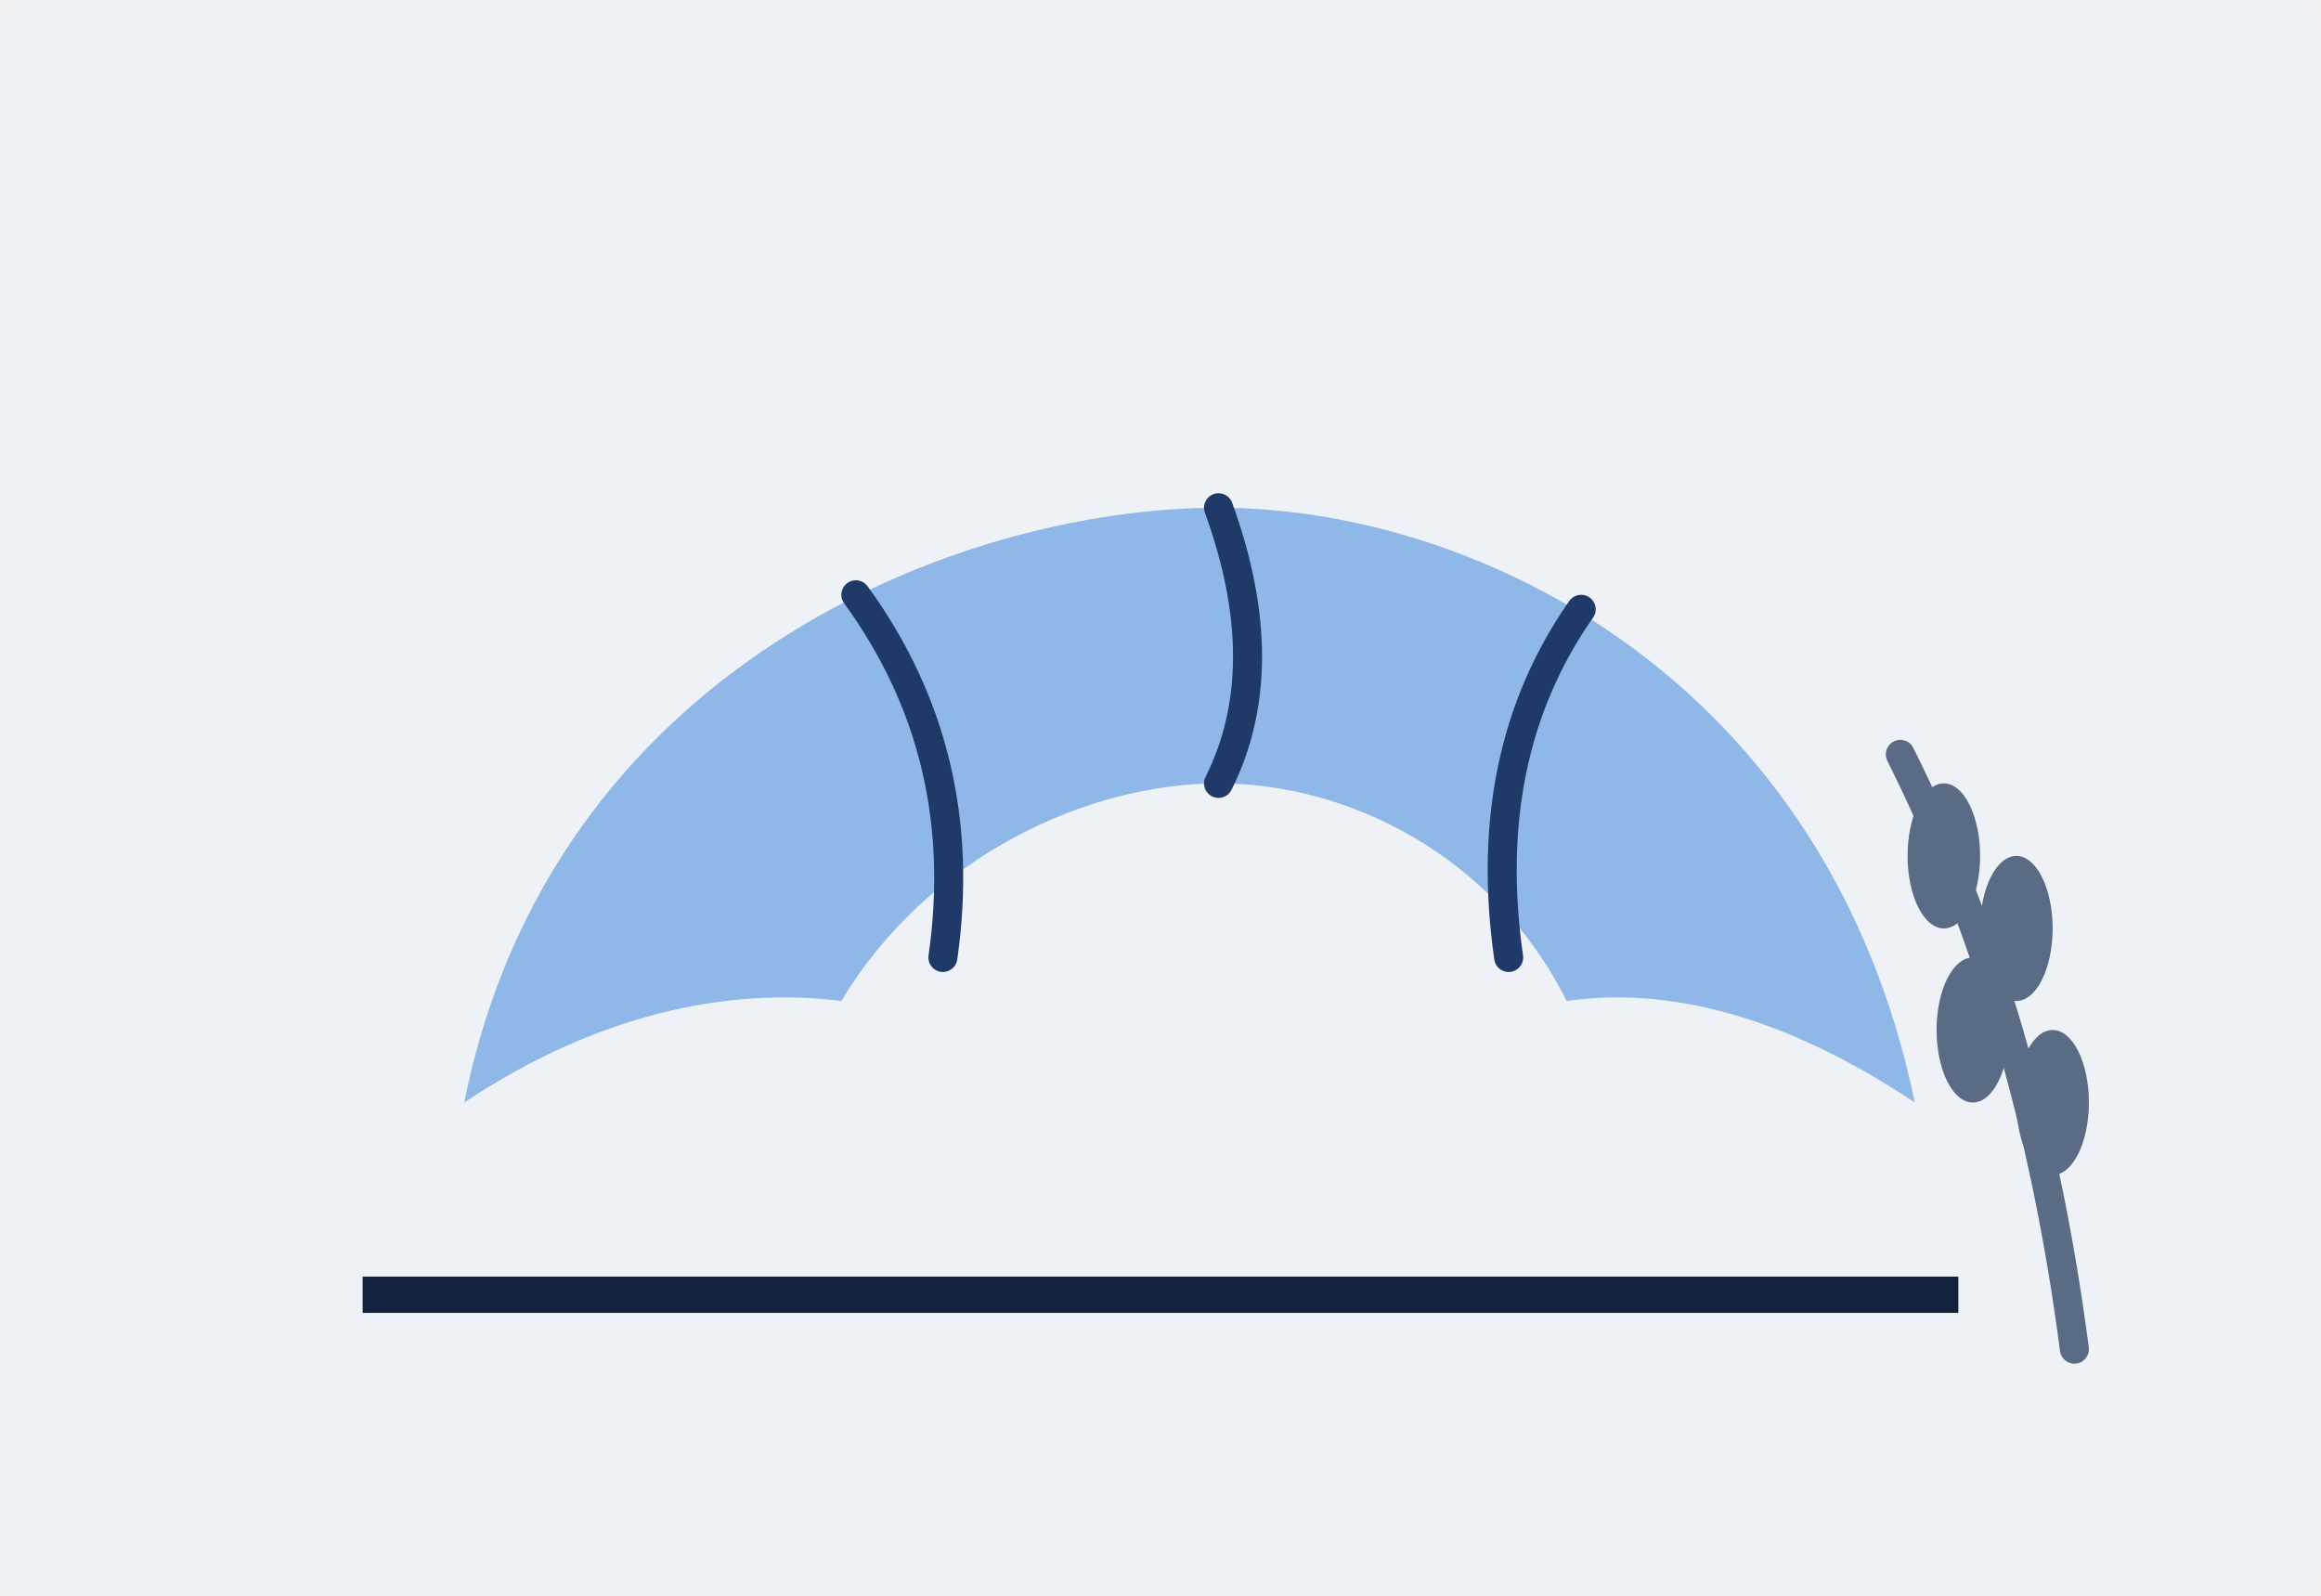
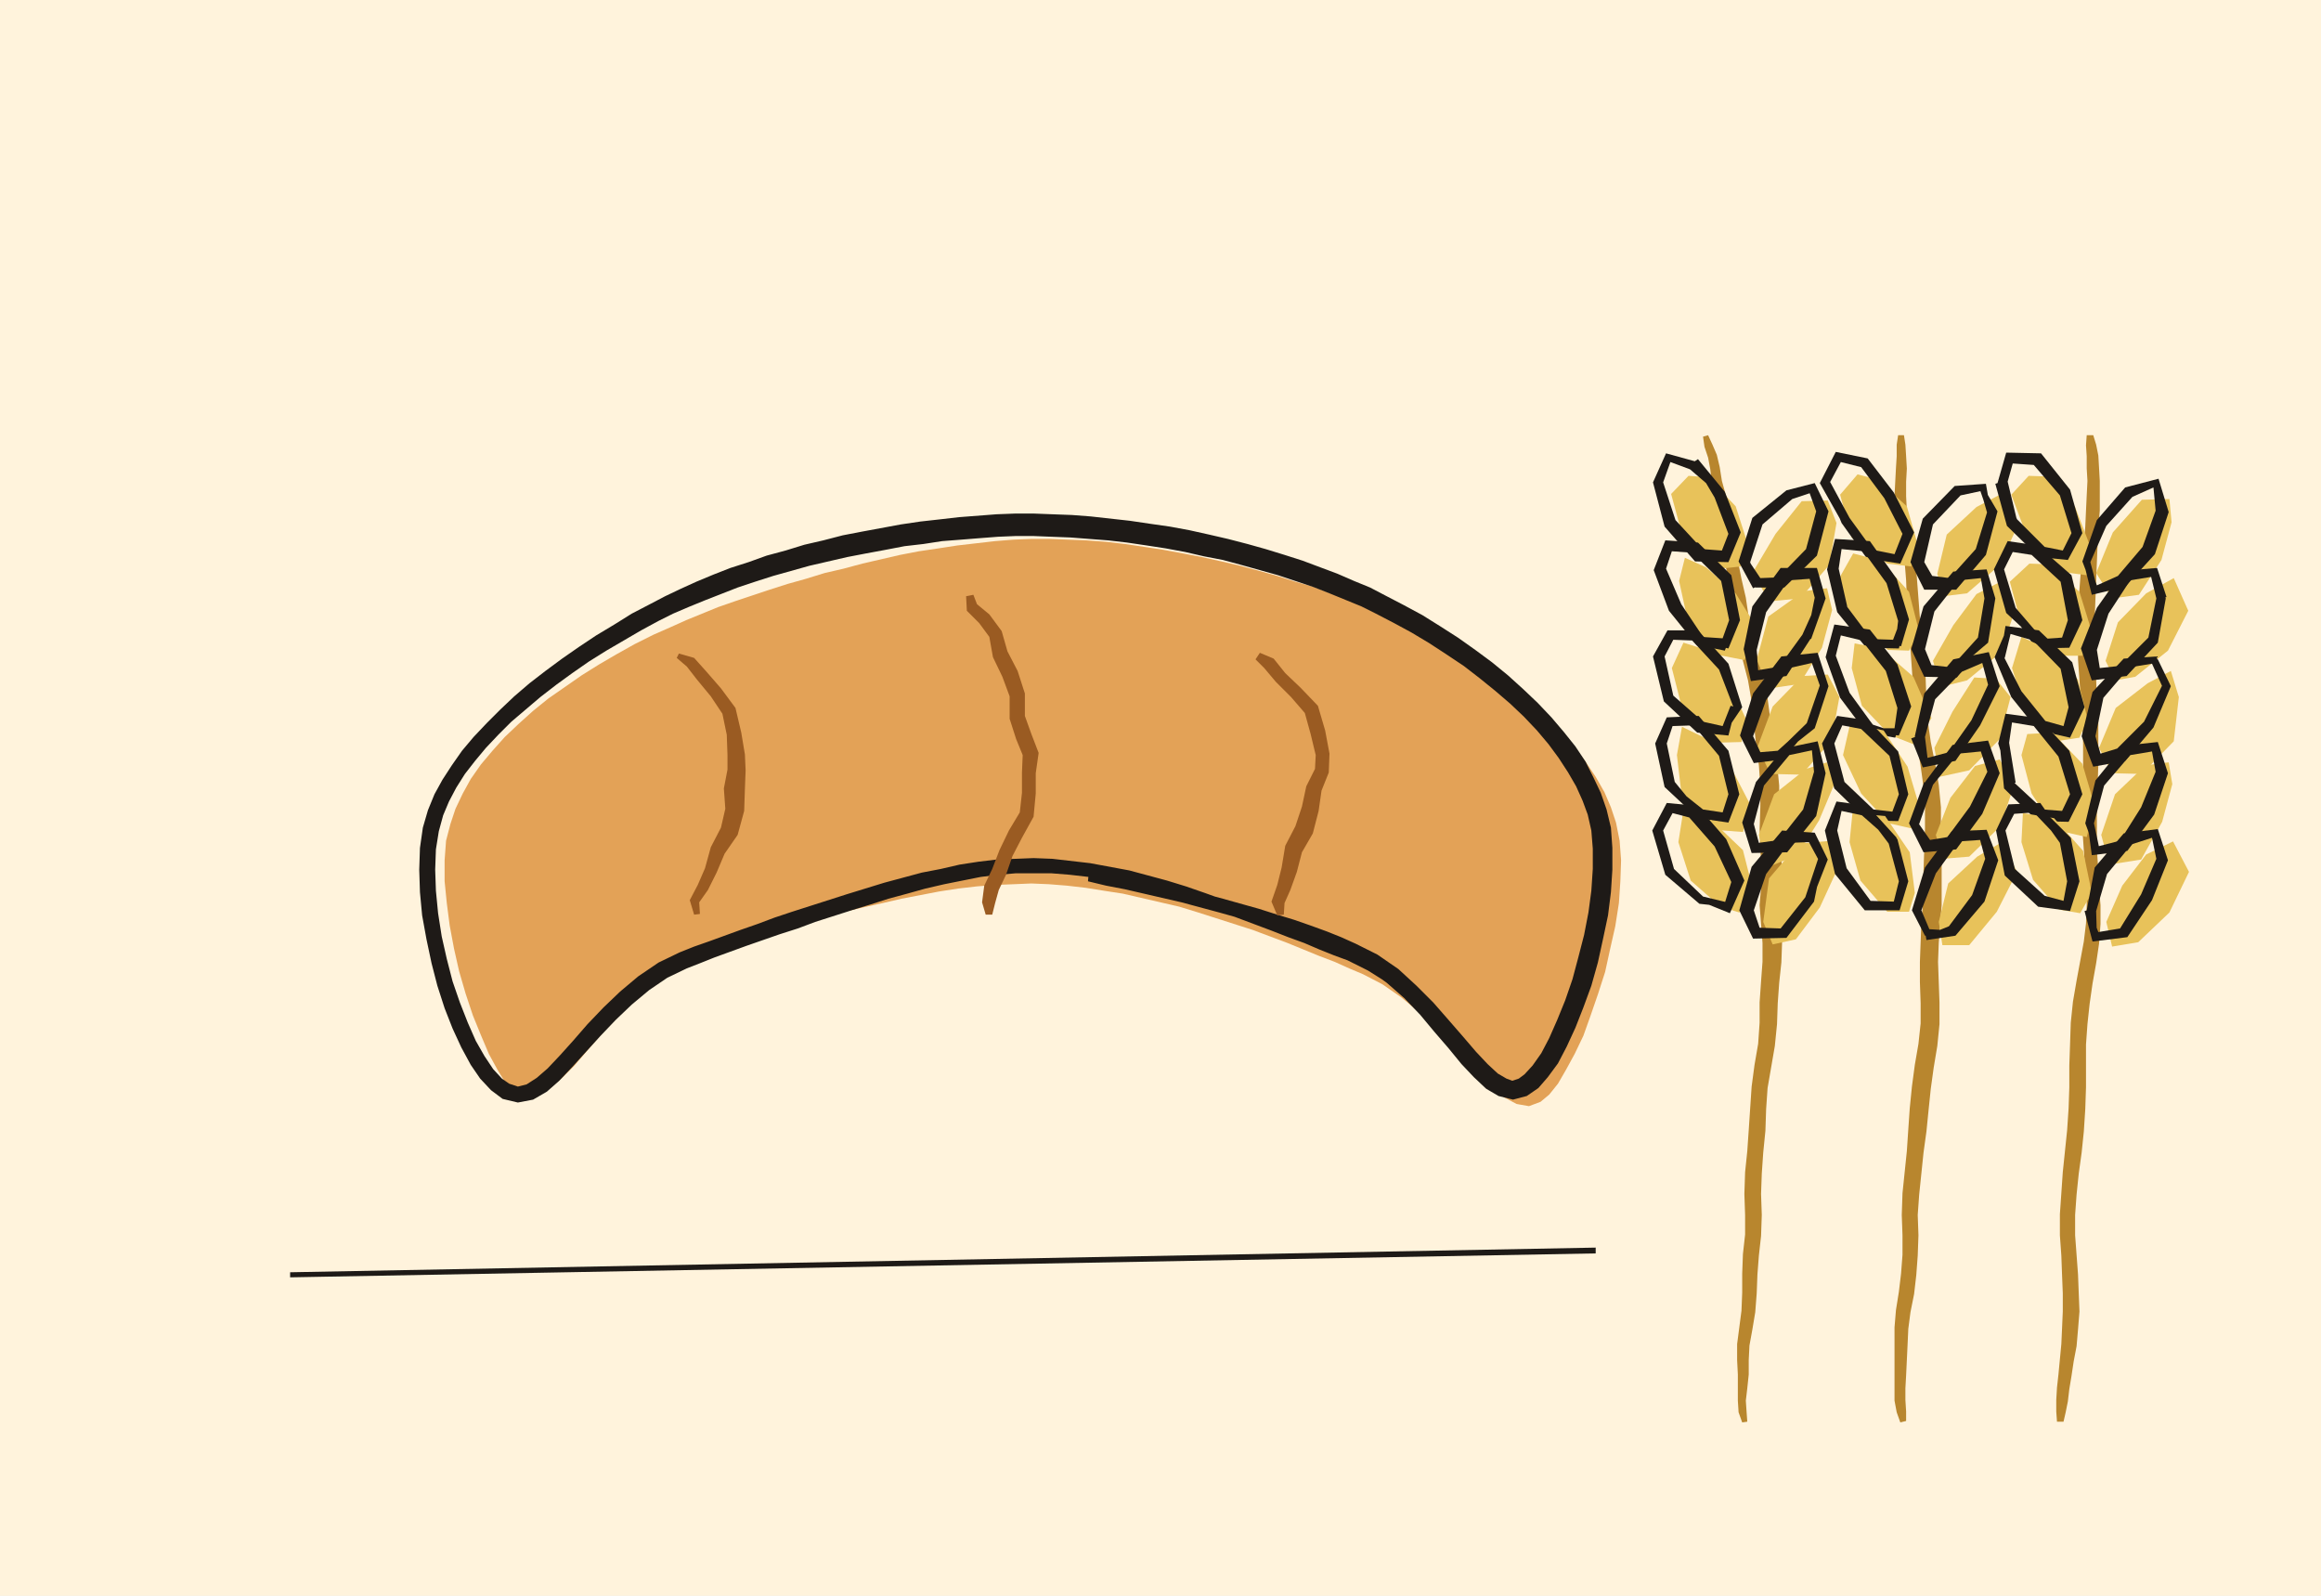
<svg xmlns="http://www.w3.org/2000/svg" width="320" height="220" viewBox="0 0 320 220" fill="none">
-   <g id="Picture">
-     <g id="Picture=Croissant &amp; wheat">
-       <g clip-path="url(#clip0_3_4)">
-         <path d="M0 4C0 1.791 1.791 0 4 0H316C318.209 0 320 1.791 320 4V216C320 218.209 318.209 220 316 220H4C1.791 220 0 218.209 0 216V4Z" fill="#EEF2F7" />
-         <g id="Illustration">
-           <path id="Vector" d="M64 152C76 92 132 70 168 70C204 70 252 94 264 152C246 140 230 136 216 138C206 118 186 108 168 108C150 108 128 118 116 138C100 136 82 140 64 152Z" fill="#8FB8E8" />
-           <path id="Vector_2" d="M118 82C128.667 96.667 132.667 113.333 130 132M168 70C173.333 84.667 173.333 97.333 168 108M218 84C208.667 97.333 205.333 113.333 208 132" stroke="#1F3A68" stroke-width="4" stroke-linecap="round" />
-           <path id="Vector_3" d="M270 176H50V181H270V176Z" fill="#13233F" />
-           <path id="Vector_4" d="M286 186C282 155.333 274 128 262 104" stroke="#5A6B85" stroke-width="4" stroke-linecap="round" />
-           <path id="Vector_5" d="M268 128C270.761 128 273 123.523 273 118C273 112.477 270.761 108 268 108C265.239 108 263 112.477 263 118C263 123.523 265.239 128 268 128Z" fill="#5A6B85" />
-           <path id="Vector_6" d="M278 138C280.761 138 283 133.523 283 128C283 122.477 280.761 118 278 118C275.239 118 273 122.477 273 128C273 133.523 275.239 138 278 138Z" fill="#5A6B85" />
-           <path id="Vector_7" d="M272 152C274.761 152 277 147.523 277 142C277 136.477 274.761 132 272 132C269.239 132 267 136.477 267 142C267 147.523 269.239 152 272 152Z" fill="#5A6B85" />
-           <path id="Vector_8" d="M283 162C285.761 162 288 157.523 288 152C288 146.477 285.761 142 283 142C280.239 142 278 146.477 278 152C278 157.523 280.239 162 283 162Z" fill="#5A6B85" />
-         </g>
-       </g>
-     </g>
+   <clipPath id="pc">
+     <rect width="320" height="220" />
+   </clipPath>
+   <g clip-path="url(#pc)">
+     <rect width="320" height="220" fill="#FFF3DC" />
+     <path d="M72.1 151.8 L70.9 150.8 L69.7 149.3 L68.6 147.5 L67.4 145.3 L66.3 142.7 L65.2 140.0 L64.2 137.0 L63.3 133.9 L62.6 130.8 L62.0 127.6 L61.6 124.5 L61.3 121.5 L61.3 118.6 L61.5 115.9 L62.1 113.6 L62.8 111.5 L63.8 109.4 L64.9 107.4 L66.3 105.4 L67.9 103.5 L69.6 101.6 L71.5 99.8 L73.5 98.0 L75.6 96.3 L77.9 94.7 L80.2 93.1 L82.6 91.6 L85.0 90.2 L87.5 88.8 L90.1 87.5 L92.6 86.4 L94.6 85.5 L96.8 84.6 L99.0 83.7 L101.3 82.9 L103.7 82.1 L106.1 81.3 L108.6 80.5 L111.1 79.8 L113.7 79.0 L116.3 78.4 L118.9 77.7 L121.5 77.1 L124.1 76.5 L126.7 76.0 L129.4 75.6 L132.0 75.2 L134.6 74.9 L137.2 74.6 L139.7 74.4 L142.2 74.3 L144.7 74.3 L147.3 74.4 L149.8 74.5 L152.5 74.7 L155.1 75.0 L157.8 75.4 L160.4 75.8 L163.1 76.3 L165.7 76.8 L168.4 77.4 L171.0 78.0 L173.6 78.7 L176.1 79.4 L178.6 80.2 L181.1 80.9 L183.5 81.8 L185.8 82.6 L188.1 83.5 L190.3 84.4 L192.4 85.3 L194.9 86.5 L197.4 87.8 L199.9 89.2 L202.4 90.7 L204.8 92.2 L207.1 93.9 L209.4 95.6 L211.5 97.3 L213.5 99.2 L215.4 101.1 L217.1 103.0 L218.6 105.0 L220.0 107.1 L221.2 109.2 L222.1 111.3 L222.8 113.4 L223.3 115.9 L223.5 118.6 L223.4 121.5 L223.2 124.5 L222.7 127.7 L222.0 130.8 L221.3 134.0 L220.3 137.1 L219.3 140.0 L218.3 142.8 L217.1 145.3 L215.9 147.5 L214.8 149.4 L213.6 150.9 L212.4 151.9 L210.8 152.5 L209.1 152.2 L207.4 151.3 L205.7 149.9 L203.9 148.2 L202.0 146.2 L200.0 144.0 L197.8 141.7 L195.6 139.5 L193.2 137.5 L190.6 135.7 L187.9 134.3 L186.0 133.5 L184.0 132.6 L181.9 131.8 L179.7 130.9 L177.5 130.0 L175.1 129.1 L172.7 128.2 L170.2 127.4 L167.7 126.6 L165.2 125.8 L162.6 125.0 L160.0 124.4 L157.4 123.8 L154.8 123.2 L152.2 122.8 L149.7 122.4 L147.1 122.1 L144.6 121.9 L142.2 121.8 L139.8 121.9 L137.3 122.0 L134.7 122.2 L132.1 122.5 L129.5 122.9 L126.9 123.4 L124.3 123.9 L121.7 124.5 L119.0 125.1 L116.4 125.7 L113.9 126.4 L111.3 127.1 L108.9 127.9 L106.5 128.6 L104.1 129.4 L101.9 130.2 L99.7 130.9 L97.6 131.7 L95.7 132.5 L92.7 134.0 L89.9 135.8 L87.4 138.0 L85.1 140.3 L82.9 142.6 L81.0 144.8 L79.2 146.9 L77.5 148.6 L76.0 149.9 L74.7 150.7 L73.7 151.0Z" fill="#E3A257" />
+     <path d="M191.8 134.7 L189.2 132.8 L186.3 131.3 L184.4 130.4 L182.4 129.6 L180.3 128.7 L178.1 127.8 L175.9 126.8 L173.5 125.9 L171.1 124.9 L168.6 124.0 L166.1 123.1 L163.5 122.2 L160.9 121.4 L158.3 120.7 L155.7 120.0 L153.0 119.5 L150.3 119.0 L147.7 118.7 L145.1 118.4 L142.5 118.3 L140.0 118.4 L137.4 118.5 L134.9 118.8 L132.3 119.2 L129.7 119.8 L127.1 120.3 L124.5 121.0 L121.9 121.7 L119.3 122.5 L116.7 123.3 L114.2 124.1 L111.7 124.9 L109.2 125.7 L106.8 126.5 L104.4 127.4 L102.1 128.2 L99.9 129.0 L97.7 129.8 L95.7 130.5 L93.7 131.3 L90.8 132.7 L88.0 134.6 L85.5 136.7 L83.2 138.9 L81.0 141.2 L79.0 143.5 L77.2 145.5 L75.5 147.3 L74.0 148.6 L72.6 149.5 L71.4 149.8 L70.2 149.4 L69.2 148.7 L68.0 147.4 L66.8 145.6 L65.6 143.5 L64.5 141.0 L63.4 138.2 L62.4 135.3 L61.6 132.2 L60.9 129.1 L60.4 125.9 L60.1 122.8 L60.0 119.9 L60.1 117.1 L60.5 114.6 L61.1 112.4 L61.9 110.5 L62.9 108.6 L64.1 106.7 L65.5 104.9 L67.0 103.1 L68.7 101.3 L70.5 99.5 L72.5 97.8 L74.5 96.1 L76.7 94.4 L78.9 92.8 L81.2 91.2 L83.6 89.7 L86.0 88.3 L88.4 86.9 L90.8 85.6 L92.8 84.6 L94.9 83.7 L97.1 82.8 L99.4 81.9 L101.7 81.0 L104.1 80.2 L106.6 79.4 L109.1 78.7 L111.6 78.0 L114.2 77.4 L116.8 76.8 L119.4 76.3 L122.1 75.8 L124.7 75.3 L127.3 75.0 L129.9 74.6 L132.5 74.4 L135.0 74.2 L137.6 74.0 L140.0 73.9 L142.5 73.9 L145.0 74.0 L147.6 74.1 L150.2 74.3 L152.8 74.5 L155.4 74.8 L158.1 75.2 L160.7 75.6 L163.4 76.1 L166.0 76.7 L168.6 77.2 L171.2 77.9 L173.7 78.6 L176.2 79.3 L178.6 80.1 L181.0 80.9 L183.3 81.8 L185.5 82.7 L187.7 83.6 L189.7 84.6 L192.2 85.9 L194.6 87.2 L197.1 88.7 L199.4 90.2 L201.8 91.8 L204.0 93.5 L206.1 95.2 L208.2 97.0 L210.1 98.8 L211.9 100.7 L213.5 102.6 L214.9 104.5 L216.2 106.5 L217.3 108.4 L218.2 110.4 L218.9 112.3 L219.4 114.5 L219.6 117.0 L219.6 119.8 L219.4 122.8 L219.0 125.8 L218.4 128.9 L217.6 132.0 L216.8 135.0 L215.8 137.9 L214.7 140.6 L213.6 143.1 L212.5 145.2 L211.3 146.9 L210.2 148.1 L209.4 148.7 L208.5 149.0 L207.7 148.7 L206.5 148.0 L205.1 146.7 L203.5 145.0 L201.7 142.9 L199.7 140.6 L197.6 138.2 L195.3 135.9 L192.8 133.6 L189.9 131.6 L186.9 130.1 L184.9 129.2 L182.9 128.4 L180.7 127.6 L178.4 126.8 L176.1 126.1 L173.6 125.3 L171.1 124.6 L168.6 123.9 L166.0 123.2 L163.4 122.6 L160.7 122.0 L158.1 121.5 L155.4 121.0 L152.8 120.6 L150.1 120.4 L150.0 121.5 L152.5 122.1 L155.1 122.6 L157.7 123.2 L160.3 123.8 L162.9 124.4 L165.5 125.1 L168.1 125.8 L170.6 126.5 L173.0 127.3 L175.4 128.1 L177.7 128.9 L179.9 129.7 L182.0 130.6 L184.0 131.4 L185.9 132.2 L188.7 133.7 L191.2 135.5 L193.6 137.6 L195.8 139.9 L197.8 142.3 L199.7 144.5 L201.5 146.7 L203.2 148.5 L204.9 150.1 L206.6 151.1 L208.6 151.6 L210.5 151.1 L212.1 150.0 L213.4 148.5 L214.8 146.6 L216.0 144.3 L217.2 141.7 L218.3 138.9 L219.4 135.9 L220.3 132.7 L221.0 129.5 L221.7 126.2 L222.1 123.0 L222.3 119.9 L222.3 116.9 L222.1 114.1 L221.5 111.6 L220.7 109.3 L219.7 107.2 L218.6 105.0 L217.2 102.9 L215.6 100.9 L213.9 98.9 L212.0 96.9 L210.0 95.0 L207.9 93.1 L205.7 91.3 L203.4 89.6 L201.0 87.9 L198.5 86.3 L196.1 84.8 L193.5 83.4 L191.0 82.1 L188.9 81.0 L186.7 80.1 L184.4 79.1 L182.0 78.2 L179.6 77.3 L177.1 76.5 L174.5 75.7 L172.0 75.0 L169.3 74.3 L166.7 73.7 L164.0 73.1 L161.3 72.6 L158.5 72.2 L155.8 71.8 L153.1 71.5 L150.4 71.2 L147.8 71.0 L145.1 70.9 L142.5 70.8 L140.0 70.8 L137.4 70.9 L134.8 71.1 L132.2 71.3 L129.6 71.6 L126.9 71.9 L124.2 72.3 L121.5 72.8 L118.8 73.3 L116.2 73.8 L113.5 74.5 L110.9 75.1 L108.3 75.9 L105.7 76.6 L103.2 77.5 L100.7 78.3 L98.4 79.2 L96.0 80.2 L93.8 81.2 L91.7 82.2 L89.6 83.3 L87.1 84.6 L84.7 86.1 L82.2 87.6 L79.8 89.2 L77.5 90.8 L75.2 92.5 L73.0 94.2 L70.9 96.0 L69.0 97.8 L67.1 99.7 L65.3 101.6 L63.7 103.5 L62.3 105.5 L61.0 107.5 L59.9 109.5 L59.0 111.7 L58.3 114.1 L57.9 116.9 L57.8 119.9 L57.9 123.0 L58.2 126.2 L58.8 129.5 L59.5 132.8 L60.3 135.9 L61.3 139.0 L62.4 141.8 L63.6 144.4 L64.9 146.8 L66.2 148.7 L67.7 150.3 L69.3 151.5 L71.4 152.0 L73.5 151.6 L75.4 150.5 L77.1 149.0 L78.9 147.1 L80.8 145.0 L82.8 142.8 L84.9 140.6 L87.1 138.5 L89.5 136.5 L92.0 134.8 L94.7 133.5 L96.5 132.8 L98.5 132.0 L100.7 131.2 L102.9 130.4 L105.2 129.6 L107.5 128.8 L110.0 128.0 L112.4 127.1 L114.9 126.3 L117.4 125.5 L120.0 124.7 L122.5 123.9 L125.1 123.2 L127.6 122.5 L130.2 121.9 L132.7 121.4 L135.2 120.9 L137.6 120.6 L140.0 120.4 L142.5 120.4 L145.0 120.4 L147.5 120.6 L150.1 120.9 L152.7 121.3 L155.3 121.8 L157.9 122.5 L160.4 123.1 L163.0 123.9 L165.6 124.7 L168.1 125.6 L170.5 126.5 L172.9 127.4 L175.3 128.3 L177.6 129.2 L179.8 130.0 L181.9 130.9 L183.9 131.7 L185.8 132.4 L188.6 133.8 L191.3 135.5Z" fill="#1E1A17" />
+     <path d="M93.3 90.7 L94.7 91.9 L96.1 93.7 L98.0 96.0 L99.6 98.4 L100.2 101.3 L100.3 104.1 L100.3 106.1 L99.8 108.7 L100.0 111.5 L99.4 114.1 L98.0 116.8 L97.2 119.7 L96.2 122.0 L95.1 124.1 L95.7 126.1 L96.5 126.0 L96.4 124.4 L97.6 122.7 L98.8 120.3 L99.9 117.7 L101.7 115.1 L102.6 111.8 L102.7 108.8 L102.8 106.2 L102.7 104.0 L102.2 101.0 L101.4 97.6 L99.4 94.9 L97.4 92.6 L95.7 90.7 L93.6 90.1Z" fill="#9A5B22" />
+     <path d="M133.2 82.2 L133.3 84.2 L135.0 85.9 L136.4 87.8 L136.9 90.6 L138.2 93.3 L139.2 96.0 L139.2 99.1 L140.1 101.9 L141.0 104.1 L140.9 106.5 L140.9 109.3 L140.6 112.0 L139.1 114.5 L137.8 117.2 L136.8 119.8 L135.7 122.1 L135.4 124.4 L135.9 126.1 L136.8 126.1 L137.2 124.5 L137.7 122.7 L138.7 120.6 L139.6 118.0 L140.9 115.5 L142.5 112.6 L142.8 109.4 L142.8 106.6 L143.2 103.8 L142.2 101.2 L141.3 98.7 L141.3 95.6 L140.3 92.5 L138.9 89.8 L138.1 87.0 L136.4 84.7 L134.7 83.3 L134.2 82.0Z" fill="#9A5B22" />
+     <path d="M173.1 90.9 L174.3 92.1 L175.9 94.0 L178.0 96.1 L179.9 98.3 L180.7 101.2 L181.4 104.1 L181.3 106.0 L180.1 108.4 L179.5 111.2 L178.6 113.9 L177.2 116.6 L176.7 119.6 L176.1 122.0 L175.3 124.3 L176.1 126.2 L177.0 126.1 L177.1 124.5 L177.9 122.7 L178.8 120.2 L179.5 117.5 L181.0 114.9 L181.8 111.8 L182.2 109.0 L183.2 106.5 L183.3 103.9 L182.7 100.7 L181.7 97.3 L179.3 94.8 L177.2 92.8 L175.6 90.8 L173.7 90.0Z" fill="#9A5B22" />
+     <path d="M240.9 196.0 L240.8 194.6 L240.7 193.1 L240.9 191.4 L241.1 189.5 L241.1 187.5 L241.2 185.5 L241.6 183.3 L242.0 180.9 L242.2 178.3 L242.3 175.7 L242.5 173.1 L242.8 170.4 L242.9 167.5 L242.8 164.6 L242.9 161.8 L243.1 158.9 L243.4 155.9 L243.5 152.9 L243.7 150.0 L244.2 147.1 L244.7 144.2 L245.0 141.2 L245.1 138.3 L245.3 135.5 L245.6 132.7 L245.7 129.9 L245.5 127.2 L245.5 124.8 L245.6 122.4 L245.7 120.0 L245.5 117.1 L245.3 114.2 L245.3 111.3 L245.3 108.3 L245.0 105.2 L244.5 102.2 L244.1 99.3 L243.7 96.3 L243.1 93.4 L242.3 90.5 L241.6 87.8 L241.1 85.1 L240.7 82.4 L240.1 79.8 L239.6 77.3 L239.2 74.9 L239.0 72.5 L238.5 70.2 L237.9 68.1 L237.4 66.3 L237.1 64.4 L236.7 62.7 L236.1 61.3 L235.5 60.0 L234.8 60.2 L235.0 61.6 L235.5 63.1 L235.8 64.7 L236.0 66.5 L236.5 68.5 L237.0 70.6 L237.4 72.7 L237.5 75.1 L237.8 77.6 L238.4 80.1 L238.9 82.7 L239.2 85.4 L239.7 88.2 L240.3 91.1 L241.0 93.8 L241.5 96.7 L241.8 99.6 L242.1 102.6 L242.5 105.5 L242.7 108.4 L242.7 111.3 L242.6 114.3 L242.7 117.2 L242.9 120.0 L242.8 122.3 L242.6 124.8 L242.8 127.4 L243.0 130.0 L243.0 132.6 L242.8 135.3 L242.6 138.2 L242.6 141.0 L242.4 143.9 L241.9 146.8 L241.5 149.8 L241.3 152.8 L241.1 155.8 L240.9 158.7 L240.6 161.6 L240.5 164.6 L240.6 167.5 L240.6 170.2 L240.3 172.9 L240.2 175.6 L240.2 178.2 L240.1 180.7 L239.8 183.0 L239.5 185.3 L239.5 187.5 L239.6 189.5 L239.6 191.4 L239.6 193.1 L239.7 194.7 L240.2 196.1Z" fill="#B8862E" />
+     <path d="M232.8 65.6 L235.5 65.8 L239.3 69.8 L241.0 75.1 L240.0 78.1 L236.2 78.5 L232.0 74.0 L230.4 68.1Z" fill="#E8C25A" />
+     <path d="M233.5 63.7 L236.4 68.6 L238.3 73.6 L237.4 75.9 L234.7 75.7 L231.0 71.7 L229.3 66.5 L230.3 63.7 L233.0 64.7 L237.2 68.3 L237.6 67.8 L233.7 63.6 L229.7 62.5 L227.9 66.5 L229.5 72.6 L233.7 77.4 L238.3 77.5 L240.0 73.4 L237.8 67.8 L234.1 63.3Z" fill="#1E1A17" />
+     <path d="M252.0 69.0 L253.2 72.1 L252.2 77.9 L248.2 82.5 L244.0 82.9 L241.6 79.0 L244.8 73.6 L248.4 69.1Z" fill="#E8C25A" />
+     <path d="M242.3 80.8 L241.3 77.5 L243.0 72.3 L247.1 68.8 L249.5 68.0 L250.4 70.5 L249.0 75.7 L245.2 79.6 L242.7 79.7 L241.1 77.3 L240.5 77.6 L242.0 81.0 L246.0 81.0 L250.5 76.6 L252.1 70.5 L250.2 66.6 L246.3 67.6 L241.6 71.4 L239.7 77.4 L241.7 81.1Z" fill="#1E1A17" />
+     <path d="M232.3 76.9 L235.2 78.2 L239.3 81.8 L242.5 87.0 L240.5 91.0 L236.4 90.2 L232.7 85.6 L231.5 80.1Z" fill="#E8C25A" />
+     <path d="M238.0 89.2 L234.8 87.8 L231.8 83.3 L229.7 78.4 L230.5 76.0 L233.3 76.2 L237.3 80.1 L238.4 85.5 L237.5 88.0 L234.5 87.8 L234.4 88.5 L238.3 89.4 L239.9 85.5 L238.7 79.3 L234.1 74.8 L229.6 74.5 L228.0 78.6 L230.1 84.2 L233.9 88.9 L237.8 89.7Z" fill="#1E1A17" />
+     <path d="M251.9 81.1 L252.6 84.1 L251.2 89.3 L248.1 94.3 L244.0 94.9 L242.2 91.0 L243.8 85.0 L248.7 81.5Z" fill="#E8C25A" />
+     <path d="M250.8 82.4 L248.5 87.5 L245.3 91.9 L242.4 92.4 L242.2 89.6 L243.5 84.4 L246.6 80.0 L249.5 79.8 L250.2 82.4 L249.1 87.9 L249.7 88.1 L251.7 82.5 L250.5 78.3 L245.5 78.3 L241.6 83.6 L240.4 89.5 L241.4 93.9 L246.3 93.2 L249.6 88.1 L251.4 82.6Z" fill="#1E1A17" />
+     <path d="M232.1 88.6 L235.6 89.7 L238.5 94.3 L240.7 99.1 L240.1 102.3 L236.2 102.4 L232.0 98.0 L230.5 92.1Z" fill="#E8C25A" />
+     <path d="M238.6 97.3 L237.5 100.1 L234.8 99.5 L230.7 95.9 L229.5 90.5 L230.7 88.2 L233.3 88.3 L237.0 92.3 L239.0 97.5 L237.4 100.6 L237.9 100.9 L240.2 97.5 L238.3 91.5 L234.1 86.9 L229.9 86.9 L227.9 90.5 L229.4 96.7 L234.0 101.0 L238.3 101.4 L239.3 97.5Z" fill="#1E1A17" />
+     <path d="M252.0 93.0 L253.6 96.1 L252.5 102.1 L248.4 106.8 L244.1 106.7 L242.3 103.0 L244.4 97.4 L248.5 93.2Z" fill="#E8C25A" />
+     <path d="M249.2 99.8 L245.1 103.5 L242.7 103.7 L241.7 101.5 L243.5 96.5 L246.7 92.1 L249.8 91.4 L250.9 94.5 L249.1 99.7 L245.0 103.7 L245.4 104.2 L250.2 100.4 L252.1 94.6 L250.6 90.0 L245.6 90.5 L241.7 95.6 L239.9 101.4 L241.8 105.2 L245.8 104.7 L249.6 100.2Z" fill="#1E1A17" />
+     <path d="M231.9 100.2 L235.4 101.9 L238.8 106.1 L241.4 111.1 L240.3 114.7 L236.2 114.4 L231.9 110.1 L231.2 104.1Z" fill="#E8C25A" />
+     <path d="M234.5 112.2 L230.9 107.8 L229.8 102.5 L230.6 100.1 L233.5 100.0 L237.0 104.2 L238.3 109.5 L237.5 112.0 L234.8 111.6 L230.4 108.1 L229.9 108.6 L234.1 112.8 L238.3 113.4 L239.8 109.5 L238.3 103.5 L234.2 98.7 L229.8 98.9 L228.2 102.5 L229.5 108.5 L234.0 112.7Z" fill="#1E1A17" />
+     <path d="M251.9 105.1 L252.9 108.1 L250.8 113.1 L247.8 117.9 L243.6 119.6 L242.5 115.1 L244.6 109.5 L249.0 106.0Z" fill="#E8C25A" />
+     <path d="M246.4 103.6 L249.8 103.3 L250.1 106.4 L248.6 111.6 L245.3 115.8 L242.5 116.2 L241.8 113.6 L243.2 108.3 L246.7 104.1 L250.0 103.4 L249.9 102.7 L246.0 103.1 L242.1 107.8 L240.2 113.4 L241.5 117.6 L246.4 117.5 L250.4 112.5 L251.7 106.6 L250.6 102.2 L246.3 103.1Z" fill="#1E1A17" />
+     <path d="M232.0 112.3 L236.0 113.1 L240.3 117.2 L241.8 123.1 L239.8 125.8 L237.2 125.0 L233.1 121.4 L231.4 116.1Z" fill="#E8C25A" />
+     <path d="M238.1 124.4 L234.8 123.6 L230.8 119.8 L229.3 114.5 L230.6 112.1 L232.9 112.7 L236.4 116.7 L238.7 121.6 L237.8 124.5 L234.6 123.6 L234.3 124.2 L238.5 125.9 L240.5 121.4 L238.0 115.7 L234.0 111.1 L229.8 110.7 L227.8 114.5 L229.6 120.6 L234.3 124.6 L238.0 125.0Z" fill="#1E1A17" />
+     <path d="M252.6 115.9 L253.2 120.1 L250.9 125.1 L247.6 129.5 L244.4 130.2 L243.1 127.1 L243.9 121.1 L248.0 116.3Z" fill="#E8C25A" />
+     <path d="M250.7 118.3 L248.9 123.7 L245.5 128.0 L242.6 127.9 L241.8 125.5 L243.5 120.5 L246.7 116.2 L249.4 116.1 L250.7 118.5 L249.3 123.9 L249.8 124.1 L252.0 118.5 L250.2 114.8 L245.7 114.5 L241.5 119.5 L239.8 125.5 L241.7 129.4 L246.3 129.3 L250.1 124.3 L251.3 118.5Z" fill="#1E1A17" />
+     <path d="M262.8 195.9 L262.8 194.6 L262.7 193.0 L262.7 191.4 L262.8 189.6 L262.9 187.5 L263.0 185.4 L263.1 183.2 L263.4 180.9 L263.9 178.4 L264.2 175.8 L264.4 173.1 L264.5 170.3 L264.4 167.5 L264.6 164.7 L264.9 161.8 L265.2 158.9 L265.6 156.0 L265.9 153.0 L266.2 150.1 L266.6 147.2 L267.1 144.2 L267.4 141.2 L267.4 138.2 L267.3 135.4 L267.2 132.6 L267.3 130.0 L267.5 127.4 L267.7 124.8 L267.7 122.3 L267.7 120.0 L267.7 117.2 L267.6 114.2 L267.6 111.3 L267.3 108.2 L266.8 105.3 L266.2 102.3 L265.8 99.5 L265.6 96.6 L265.5 93.7 L265.3 90.8 L265.0 88.0 L264.7 85.2 L264.5 82.5 L264.3 79.9 L264.1 77.3 L263.7 74.9 L263.2 72.5 L262.9 70.4 L262.8 68.4 L262.8 66.4 L262.9 64.6 L262.8 62.9 L262.7 61.3 L262.5 60.0 L261.7 60.0 L261.5 61.3 L261.5 62.9 L261.4 64.5 L261.3 66.4 L261.2 68.4 L261.3 70.6 L261.7 72.8 L262.2 75.1 L262.6 77.5 L262.8 80.0 L262.9 82.6 L263.1 85.3 L263.3 88.1 L263.5 90.9 L263.7 93.8 L263.8 96.7 L263.9 99.6 L264.3 102.6 L264.8 105.6 L265.2 108.5 L265.4 111.4 L265.4 114.2 L265.3 117.1 L265.2 120.0 L265.2 122.3 L265.1 124.7 L264.9 127.2 L264.8 129.9 L264.7 132.6 L264.7 135.4 L264.8 138.3 L264.8 141.1 L264.5 143.9 L264.0 146.8 L263.6 149.8 L263.3 152.8 L263.1 155.7 L262.9 158.7 L262.6 161.6 L262.3 164.5 L262.2 167.5 L262.3 170.3 L262.3 173.0 L262.1 175.6 L261.8 178.1 L261.4 180.6 L261.2 183.0 L261.2 185.3 L261.2 187.5 L261.2 189.5 L261.2 191.4 L261.2 193.1 L261.5 194.7 L262.0 196.1Z" fill="#B8862E" />
+     <path d="M256.1 65.4 L258.8 66.1 L262.9 69.8 L264.4 75.1 L263.5 78.1 L260.2 77.7 L255.3 74.1 L253.7 68.2Z" fill="#E8C25A" />
+     <path d="M254.6 71.8 L252.3 66.5 L253.8 63.7 L256.6 64.4 L259.8 68.7 L262.3 73.6 L261.2 76.4 L258.2 75.8 L255.0 71.4 L252.3 66.4 L251.7 66.7 L253.9 72.1 L257.4 77.0 L262.0 77.7 L263.9 73.4 L261.1 67.9 L257.5 63.2 L253.1 62.3 L250.9 66.6 L254.0 72.1Z" fill="#1E1A17" />
+     <path d="M276.1 68.0 L278.3 72.2 L275.7 77.9 L271.2 81.8 L267.9 82.2 L267.1 79.1 L268.4 73.7 L272.5 69.9Z" fill="#E8C25A" />
+     <path d="M272.9 67.3 L274.0 70.5 L272.4 75.7 L268.8 79.7 L266.4 79.4 L265.3 77.5 L266.5 72.3 L270.3 68.3 L273.1 67.7 L274.0 70.8 L274.5 70.7 L273.8 66.7 L269.5 67.0 L265.1 71.5 L263.4 77.5 L265.3 81.3 L269.7 81.3 L273.8 76.5 L275.4 70.5 L273.4 67.1Z" fill="#1E1A17" />
+     <path d="M255.5 76.3 L259.3 77.3 L263.2 81.6 L264.6 87.1 L263.2 89.7 L260.3 89.6 L255.6 86.0 L253.3 80.2Z" fill="#E8C25A" />
+     <path d="M262.1 85.3 L261.0 88.2 L258.0 88.1 L254.7 83.7 L253.5 78.4 L253.9 75.7 L256.9 76.0 L260.1 80.4 L261.7 85.6 L261.3 88.9 L262.1 89.1 L263.2 85.4 L261.5 79.8 L257.8 74.6 L253.0 74.3 L251.9 78.5 L253.3 84.4 L257.3 89.3 L261.8 89.4 L262.8 85.5Z" fill="#1E1A17" />
+     <path d="M276.0 80.1 L277.8 84.2 L275.8 90.0 L271.2 93.8 L267.6 94.7 L266.5 91.1 L269.3 86.2 L272.5 81.9Z" fill="#E8C25A" />
+     <path d="M272.9 88.0 L269.0 92.0 L266.3 91.7 L265.4 89.5 L266.7 84.3 L270.1 80.0 L273.1 79.7 L273.6 82.5 L272.7 87.9 L268.9 92.1 L269.4 92.6 L274.1 88.6 L275.1 82.5 L273.9 78.5 L269.3 78.8 L265.2 83.6 L263.5 89.5 L265.3 93.3 L269.8 93.4 L273.4 88.4Z" fill="#1E1A17" />
+     <path d="M255.7 88.7 L259.3 89.4 L263.8 93.3 L266.3 99.0 L263.8 102.6 L260.5 101.3 L256.7 97.3 L255.3 92.1Z" fill="#E8C25A" />
+     <path d="M261.5 101.0 L258.2 99.9 L255.0 95.5 L253.1 90.4 L253.8 87.6 L256.7 88.3 L260.0 92.5 L261.6 97.6 L261.2 100.4 L257.8 100.4 L257.8 101.0 L261.8 101.4 L263.5 97.4 L261.6 91.6 L257.8 86.8 L252.9 86.1 L251.7 90.6 L253.7 96.2 L257.3 101.0 L261.3 101.7Z" fill="#1E1A17" />
+     <path d="M275.2 93.6 L277.2 96.1 L275.7 101.9 L271.5 106.2 L267.4 107.1 L266.7 103.1 L269.2 98.1 L272.2 93.4Z" fill="#E8C25A" />
+     <path d="M265.8 104.9 L265.4 101.6 L266.8 96.4 L270.5 92.6 L273.3 91.4 L274.1 94.4 L271.8 99.3 L268.7 103.7 L265.7 104.5 L264.3 101.5 L263.5 101.8 L265.1 105.8 L269.6 104.9 L273.0 100.0 L275.7 94.6 L274.2 89.9 L269.3 90.9 L265.3 95.6 L264.0 101.5 L265.2 105.0Z" fill="#1E1A17" />
+     <path d="M255.1 99.7 L259.7 100.7 L263.0 105.7 L264.6 111.1 L263.5 114.2 L260.4 113.5 L256.6 109.4 L254.1 104.1Z" fill="#E8C25A" />
+     <path d="M257.1 99.7 L260.5 104.2 L261.8 109.5 L260.9 111.9 L258.3 111.6 L254.3 107.8 L252.9 102.5 L254.0 100.0 L256.6 100.5 L260.6 104.3 L261.2 103.8 L257.4 99.3 L253.3 98.7 L251.2 102.5 L252.9 108.7 L257.4 113.1 L261.7 113.2 L263.1 109.5 L261.7 103.6 L257.6 99.3Z" fill="#1E1A17" />
+     <path d="M275.7 104.7 L277.7 108.2 L275.8 113.9 L271.5 118.1 L267.8 118.4 L266.9 115.1 L268.9 110.0 L272.3 105.6Z" fill="#E8C25A" />
+     <path d="M264.6 113.6 L266.5 108.2 L270.0 103.9 L273.1 103.6 L274.0 106.4 L271.6 111.2 L268.5 115.4 L266.1 115.8 L264.5 113.5 L266.0 108.0 L265.3 107.8 L263.2 113.5 L265.2 117.5 L269.7 117.1 L273.3 112.2 L275.7 106.6 L274.1 102.1 L269.2 102.7 L265.5 107.7 L264.1 113.4Z" fill="#1E1A17" />
+     <path d="M255.4 112.1 L259.9 112.5 L263.3 117.5 L264.0 123.1 L263.2 125.7 L260.2 125.7 L256.5 121.4 L255.0 116.1Z" fill="#E8C25A" />
+     <path d="M257.0 111.8 L260.4 116.3 L261.8 121.5 L261.1 124.3 L257.9 124.2 L254.6 119.7 L253.3 114.5 L253.9 111.8 L256.7 112.4 L260.9 116.1 L261.5 115.5 L257.5 111.1 L253.2 110.5 L251.6 114.5 L253.0 120.5 L257.1 125.5 L261.9 125.5 L263.1 121.5 L261.6 115.7 L257.5 111.4Z" fill="#1E1A17" />
+     <path d="M276.0 116.1 L278.1 120.2 L275.3 125.7 L271.5 130.3 L267.8 130.3 L267.3 127.1 L268.6 121.8 L272.6 118.1Z" fill="#E8C25A" />
+     <path d="M269.2 128.3 L266.0 128.1 L264.9 125.5 L266.9 120.4 L270.1 116.0 L273.0 115.8 L273.7 118.4 L271.9 123.4 L268.7 127.7 L265.5 129.0 L265.6 129.6 L269.6 129.0 L273.6 124.3 L275.5 118.6 L273.9 114.4 L269.1 114.6 L265.4 119.6 L263.6 125.5 L265.4 129.0 L269.2 128.8Z" fill="#1E1A17" />
+     <path d="M284.5 196.0 L284.8 194.7 L285.1 193.2 L285.3 191.5 L285.6 189.7 L285.9 187.7 L286.3 185.6 L286.5 183.3 L286.7 180.8 L286.6 178.3 L286.5 175.7 L286.3 173.0 L286.1 170.3 L286.1 167.5 L286.3 164.7 L286.6 161.8 L287.0 158.9 L287.3 156.0 L287.5 152.9 L287.6 149.9 L287.6 147.0 L287.6 144.0 L287.8 141.2 L288.1 138.4 L288.5 135.6 L289.0 132.8 L289.4 130.1 L289.6 127.4 L289.6 124.8 L289.4 122.3 L289.3 120.0 L289.1 117.1 L289.1 114.2 L289.1 111.3 L289.2 108.4 L289.3 105.4 L289.3 102.5 L289.3 99.5 L289.1 96.5 L289.0 93.6 L288.9 90.8 L288.8 88.0 L288.8 85.3 L288.9 82.6 L289.0 80.0 L289.1 77.5 L289.2 75.0 L289.3 72.7 L289.5 70.4 L289.5 68.3 L289.5 66.3 L289.4 64.5 L289.3 62.8 L289.0 61.3 L288.6 60.0 L287.7 60.0 L287.6 61.4 L287.7 62.9 L287.7 64.6 L287.8 66.3 L287.7 68.3 L287.6 70.4 L287.5 72.6 L287.3 74.9 L287.0 77.3 L286.8 79.9 L286.6 82.5 L286.5 85.2 L286.5 88.0 L286.5 90.9 L286.7 93.8 L286.9 96.7 L287.1 99.6 L287.2 102.5 L287.2 105.4 L287.1 108.4 L287.1 111.3 L287.1 114.3 L287.3 117.2 L287.5 120.1 L287.7 122.4 L287.7 124.8 L287.6 127.3 L287.3 129.8 L286.8 132.5 L286.3 135.2 L285.8 138.1 L285.5 141.0 L285.4 144.0 L285.3 146.9 L285.3 149.9 L285.2 152.8 L285.0 155.8 L284.7 158.7 L284.4 161.6 L284.2 164.5 L284.0 167.4 L284.0 170.3 L284.2 173.1 L284.3 175.8 L284.4 178.3 L284.4 180.8 L284.3 183.1 L284.2 185.3 L284.0 187.4 L283.8 189.5 L283.6 191.3 L283.5 193.0 L283.5 194.6 L283.6 196.0Z" fill="#B8862E" />
+     <path d="M279.7 65.6 L282.5 65.7 L286.1 69.9 L288.1 75.1 L287.7 79.3 L283.1 78.7 L279.4 73.8 L277.3 68.2Z" fill="#E8C25A" />
+     <path d="M278.1 71.8 L276.8 66.4 L277.5 63.9 L280.4 64.1 L284.0 68.3 L285.6 73.5 L284.4 75.9 L281.9 75.4 L278.1 71.6 L275.7 66.5 L275.1 66.7 L276.7 72.5 L281.1 76.8 L285.1 77.2 L287.1 73.5 L285.4 67.5 L281.4 62.5 L276.6 62.4 L275.4 66.6 L277.4 72.0Z" fill="#1E1A17" />
+     <path d="M299.1 68.8 L299.4 72.0 L298.0 77.2 L294.9 82.0 L291.2 82.5 L289.0 79.0 L291.3 73.4 L295.3 68.9Z" fill="#E8C25A" />
+     <path d="M289.1 80.9 L288.2 77.5 L290.4 72.5 L294.0 68.5 L296.9 67.2 L297.2 70.4 L295.4 75.4 L292.0 79.4 L289.1 80.7 L287.9 77.4 L287.3 77.6 L288.4 82.0 L293.0 80.9 L297.1 76.4 L299.0 70.6 L297.6 66.0 L293.0 67.2 L289.1 71.7 L287.1 77.4 L288.5 81.1Z" fill="#1E1A17" />
+     <path d="M279.8 77.7 L282.5 77.8 L286.7 81.6 L288.4 87.1 L287.1 90.4 L283.2 90.4 L278.7 86.2 L277.1 80.2Z" fill="#E8C25A" />
+     <path d="M281.6 88.1 L277.9 83.8 L276.3 78.5 L277.5 76.1 L280.1 76.5 L284.1 80.2 L285.1 85.5 L284.3 87.9 L281.5 88.1 L277.6 83.9 L277.2 84.3 L280.7 89.4 L285.3 89.3 L287.1 85.5 L285.6 79.3 L280.9 75.2 L276.8 74.6 L274.9 78.5 L276.6 84.5 L281.0 88.6Z" fill="#1E1A17" />
+     <path d="M299.7 79.7 L301.7 84.2 L298.9 89.7 L294.4 93.3 L291.6 93.8 L290.3 91.1 L292.0 85.8 L295.9 81.8Z" fill="#E8C25A" />
+     <path d="M296.5 79.2 L297.3 82.5 L296.2 87.9 L292.3 91.8 L289.5 92.1 L289.1 89.6 L290.7 84.6 L293.7 80.0 L296.8 79.5 L298.2 82.5 L298.7 82.3 L297.4 78.3 L292.7 78.7 L289.1 83.8 L286.9 89.4 L288.4 93.8 L293.2 93.2 L297.5 88.6 L298.6 82.5 L297.0 79.1Z" fill="#1E1A17" />
+     <path d="M278.7 87.8 L282.6 89.6 L286.5 93.7 L287.8 99.1 L286.7 101.7 L283.4 102.2 L279.2 97.9 L277.4 92.1Z" fill="#E8C25A" />
+     <path d="M276.4 90.7 L277.2 87.4 L280.3 88.3 L284.1 92.2 L285.2 97.5 L284.5 100.1 L282.0 99.4 L278.7 95.3 L276.2 90.4 L277.1 87.1 L276.6 86.9 L275.0 90.6 L277.3 96.1 L281.0 100.7 L285.4 101.7 L287.4 97.5 L285.7 91.3 L281.1 86.9 L276.5 86.3 L275.8 90.6Z" fill="#1E1A17" />
+     <path d="M299.3 92.5 L300.4 96.1 L299.7 102.2 L295.3 106.7 L291.2 106.6 L289.4 103.1 L291.7 97.6 L296.1 94.2Z" fill="#E8C25A" />
+     <path d="M297.0 91.1 L298.1 94.5 L295.6 99.5 L291.9 103.2 L289.6 103.9 L288.9 101.5 L290.0 96.2 L293.6 92.0 L296.7 91.5 L298.1 94.6 L298.7 94.4 L297.3 90.5 L292.8 90.8 L288.5 95.4 L287.0 101.5 L288.6 105.7 L293.0 104.9 L296.9 100.3 L299.3 94.6 L297.5 90.9Z" fill="#1E1A17" />
+     <path d="M279.5 101.2 L283.0 101.0 L287.1 105.3 L288.8 111.1 L287.7 115.4 L283.3 114.4 L280.1 109.4 L278.7 104.1Z" fill="#E8C25A" />
+     <path d="M277.9 107.9 L277.0 102.4 L277.4 99.6 L280.4 100.1 L283.8 104.3 L285.4 109.5 L284.3 111.8 L281.7 111.6 L277.7 107.9 L276.4 102.4 L275.7 102.5 L276.3 108.7 L280.9 113.2 L285.2 113.3 L287.1 109.5 L285.3 103.5 L281.1 99.0 L276.5 98.4 L275.5 102.5 L277.2 108.1Z" fill="#1E1A17" />
+     <path d="M299.0 105.1 L299.5 108.1 L298.1 113.3 L295.2 118.5 L290.8 119.2 L289.7 115.1 L291.6 109.5 L295.8 105.5Z" fill="#E8C25A" />
+     <path d="M289.4 116.8 L288.7 113.5 L290.1 108.3 L293.7 104.1 L296.7 103.6 L297.2 106.4 L295.2 111.3 L292.3 115.9 L289.2 116.7 L288.5 113.3 L287.8 113.4 L288.4 117.9 L293.3 117.3 L297.0 112.3 L298.9 106.6 L297.5 102.3 L292.8 102.8 L288.9 107.6 L287.5 113.5 L288.8 117.0Z" fill="#1E1A17" />
+     <path d="M278.9 112.1 L283.2 112.8 L287.2 117.3 L288.4 123.1 L286.8 125.9 L283.9 125.4 L280.3 121.3 L278.7 116.1Z" fill="#E8C25A" />
+     <path d="M280.7 111.6 L284.0 116.2 L285.0 121.5 L284.5 124.2 L281.9 123.5 L277.8 119.8 L276.5 114.5 L277.7 112.2 L280.4 112.0 L284.3 116.1 L284.8 115.7 L281.3 110.7 L276.9 110.9 L275.2 114.5 L276.4 120.7 L281.0 125.0 L285.4 125.6 L286.7 121.5 L285.5 115.5 L281.2 111.2Z" fill="#1E1A17" />
+     <path d="M299.6 116.0 L301.8 120.2 L299.1 125.8 L294.8 129.9 L291.2 130.5 L290.4 127.1 L292.6 122.1 L295.9 117.8Z" fill="#E8C25A" />
+     <path d="M289.1 129.0 L289.0 125.6 L290.5 120.5 L293.9 116.4 L296.7 115.5 L297.3 118.4 L295.2 123.3 L292.3 128.0 L289.3 128.5 L288.1 125.4 L287.4 125.6 L288.5 129.8 L293.3 129.2 L296.7 124.1 L298.9 118.6 L297.5 114.3 L292.8 114.9 L288.8 119.6 L287.7 125.5 L288.5 129.1Z" fill="#1E1A17" />
+     <path d="M40.0 176.1 L220.0 172.8 L220.0 172.0 L40.0 175.4Z" fill="#1E1A17" />
  </g>
-   <defs>
-     <clipPath id="clip0_3_4">
-       <path d="M0 4C0 1.791 1.791 0 4 0H316C318.209 0 320 1.791 320 4V216C320 218.209 318.209 220 316 220H4C1.791 220 0 218.209 0 216V4Z" fill="white" />
-     </clipPath>
-   </defs>
</svg>
